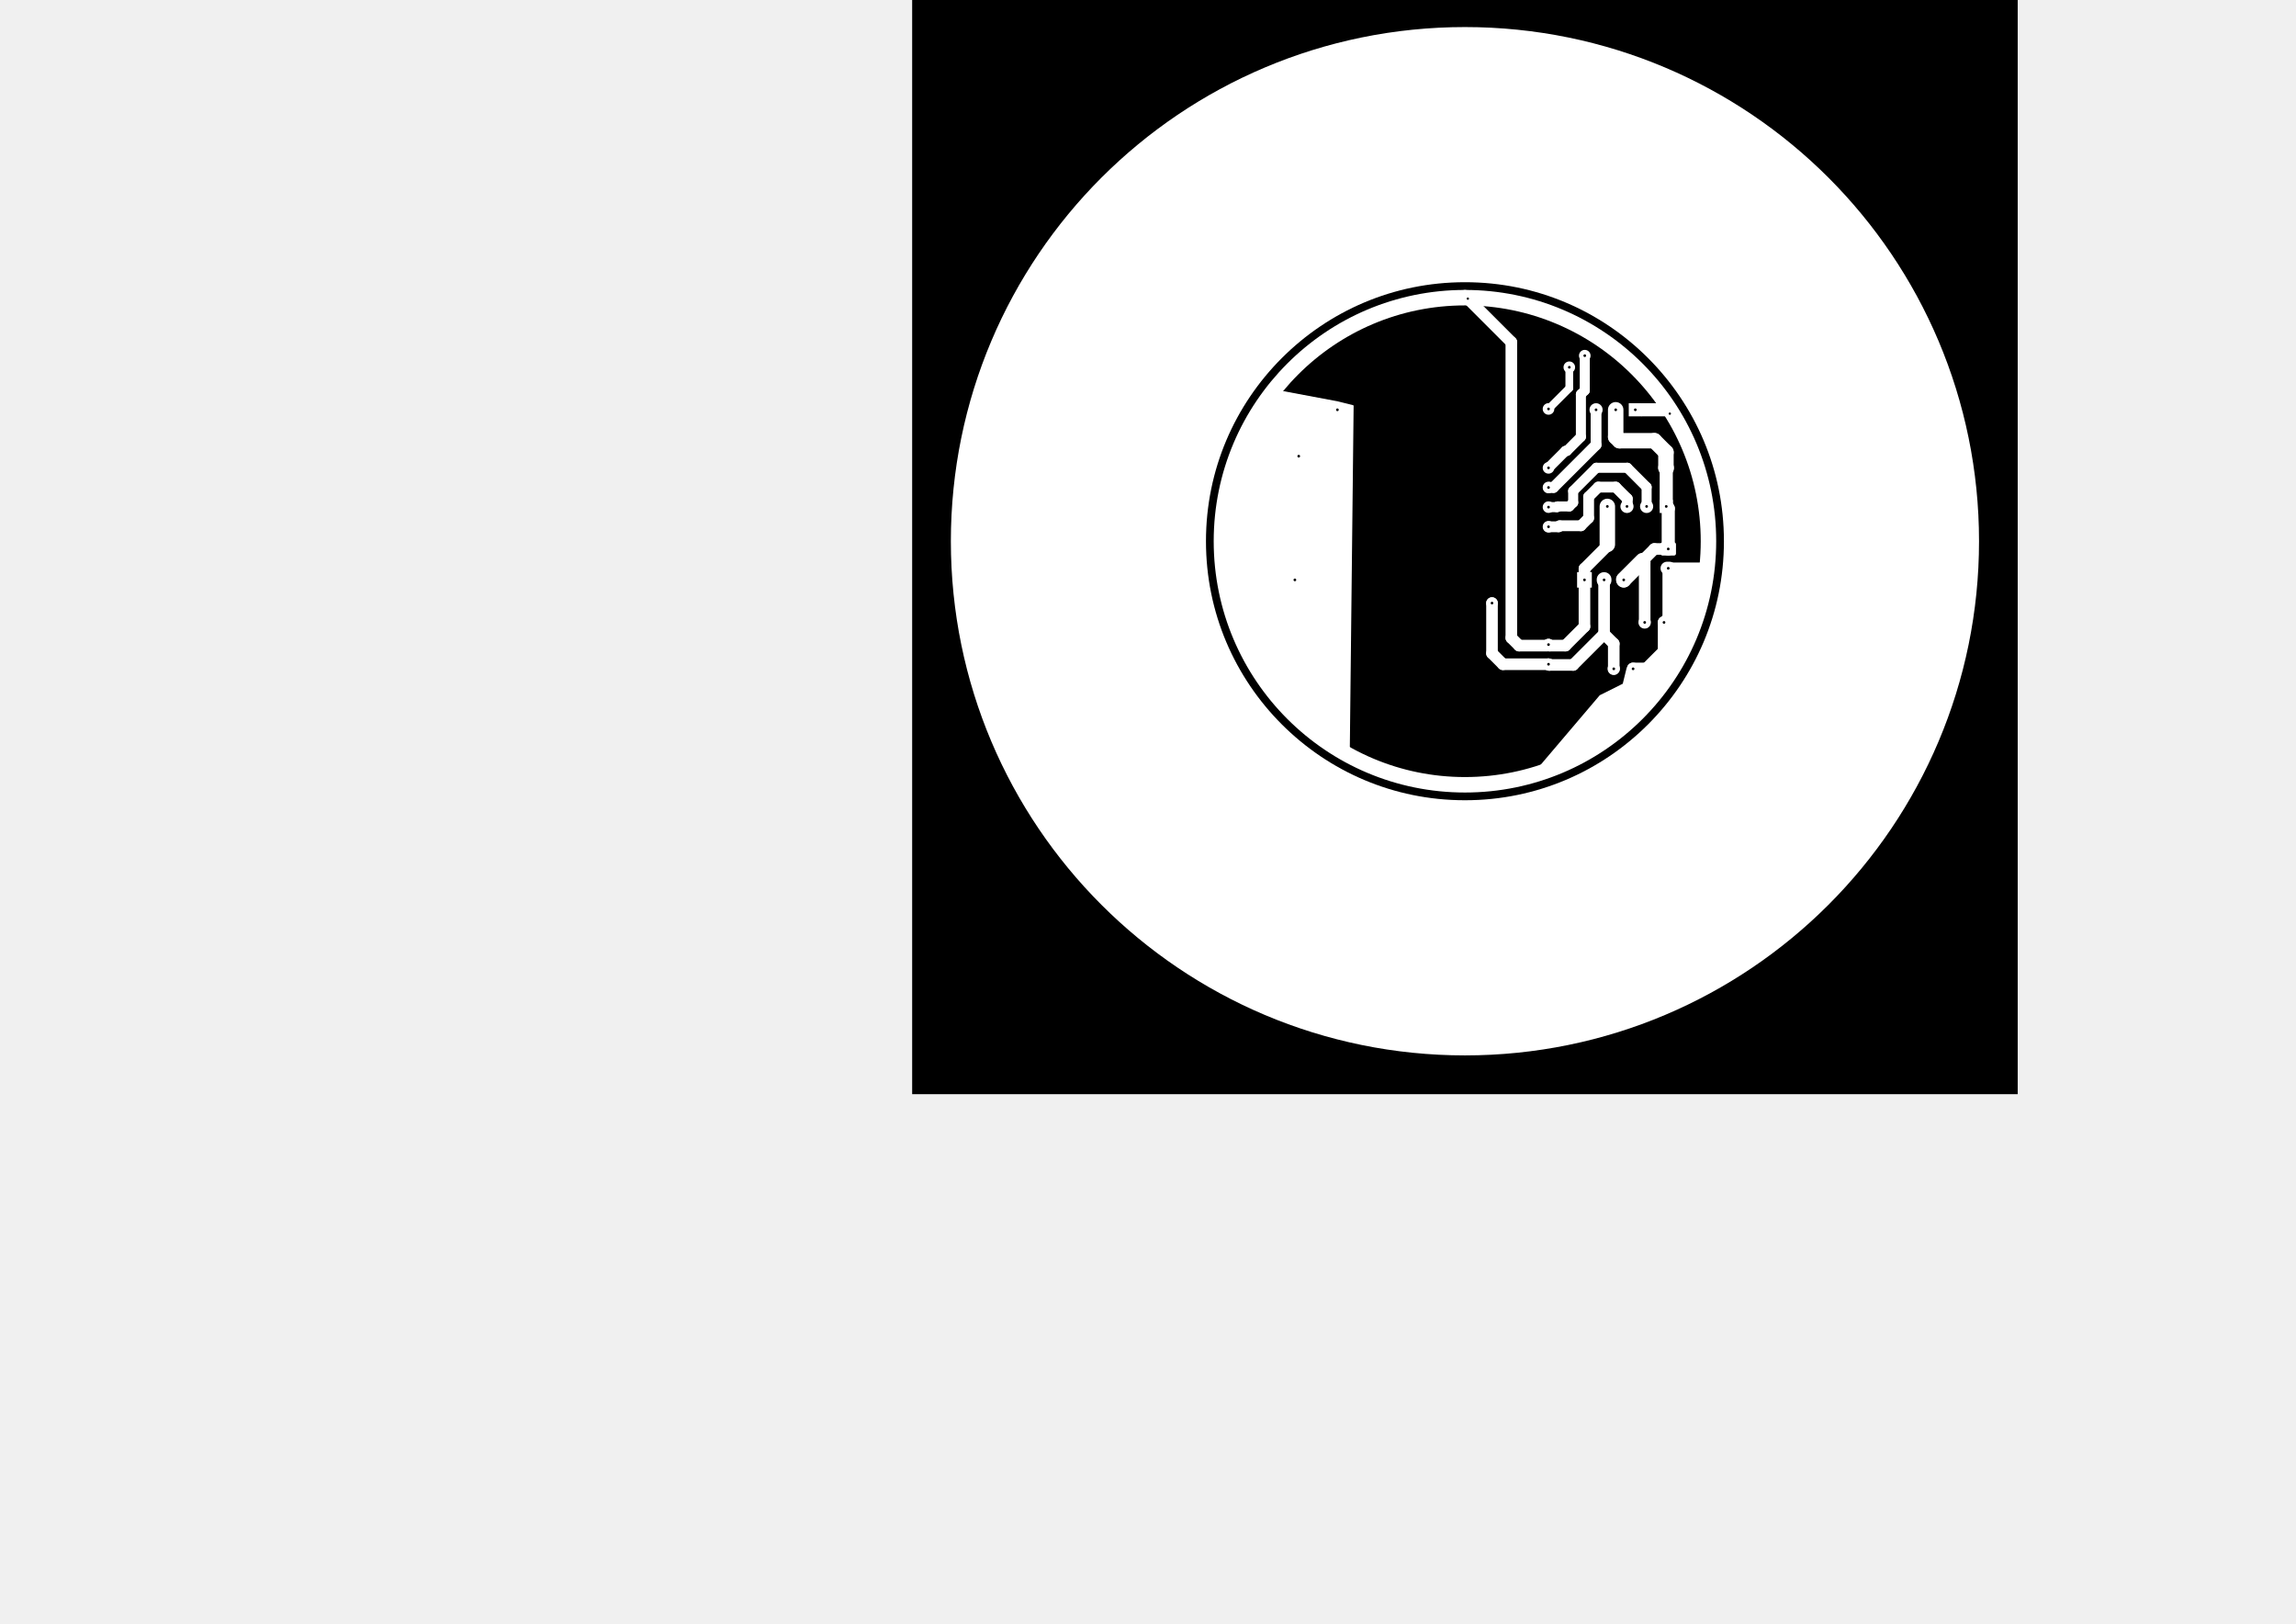
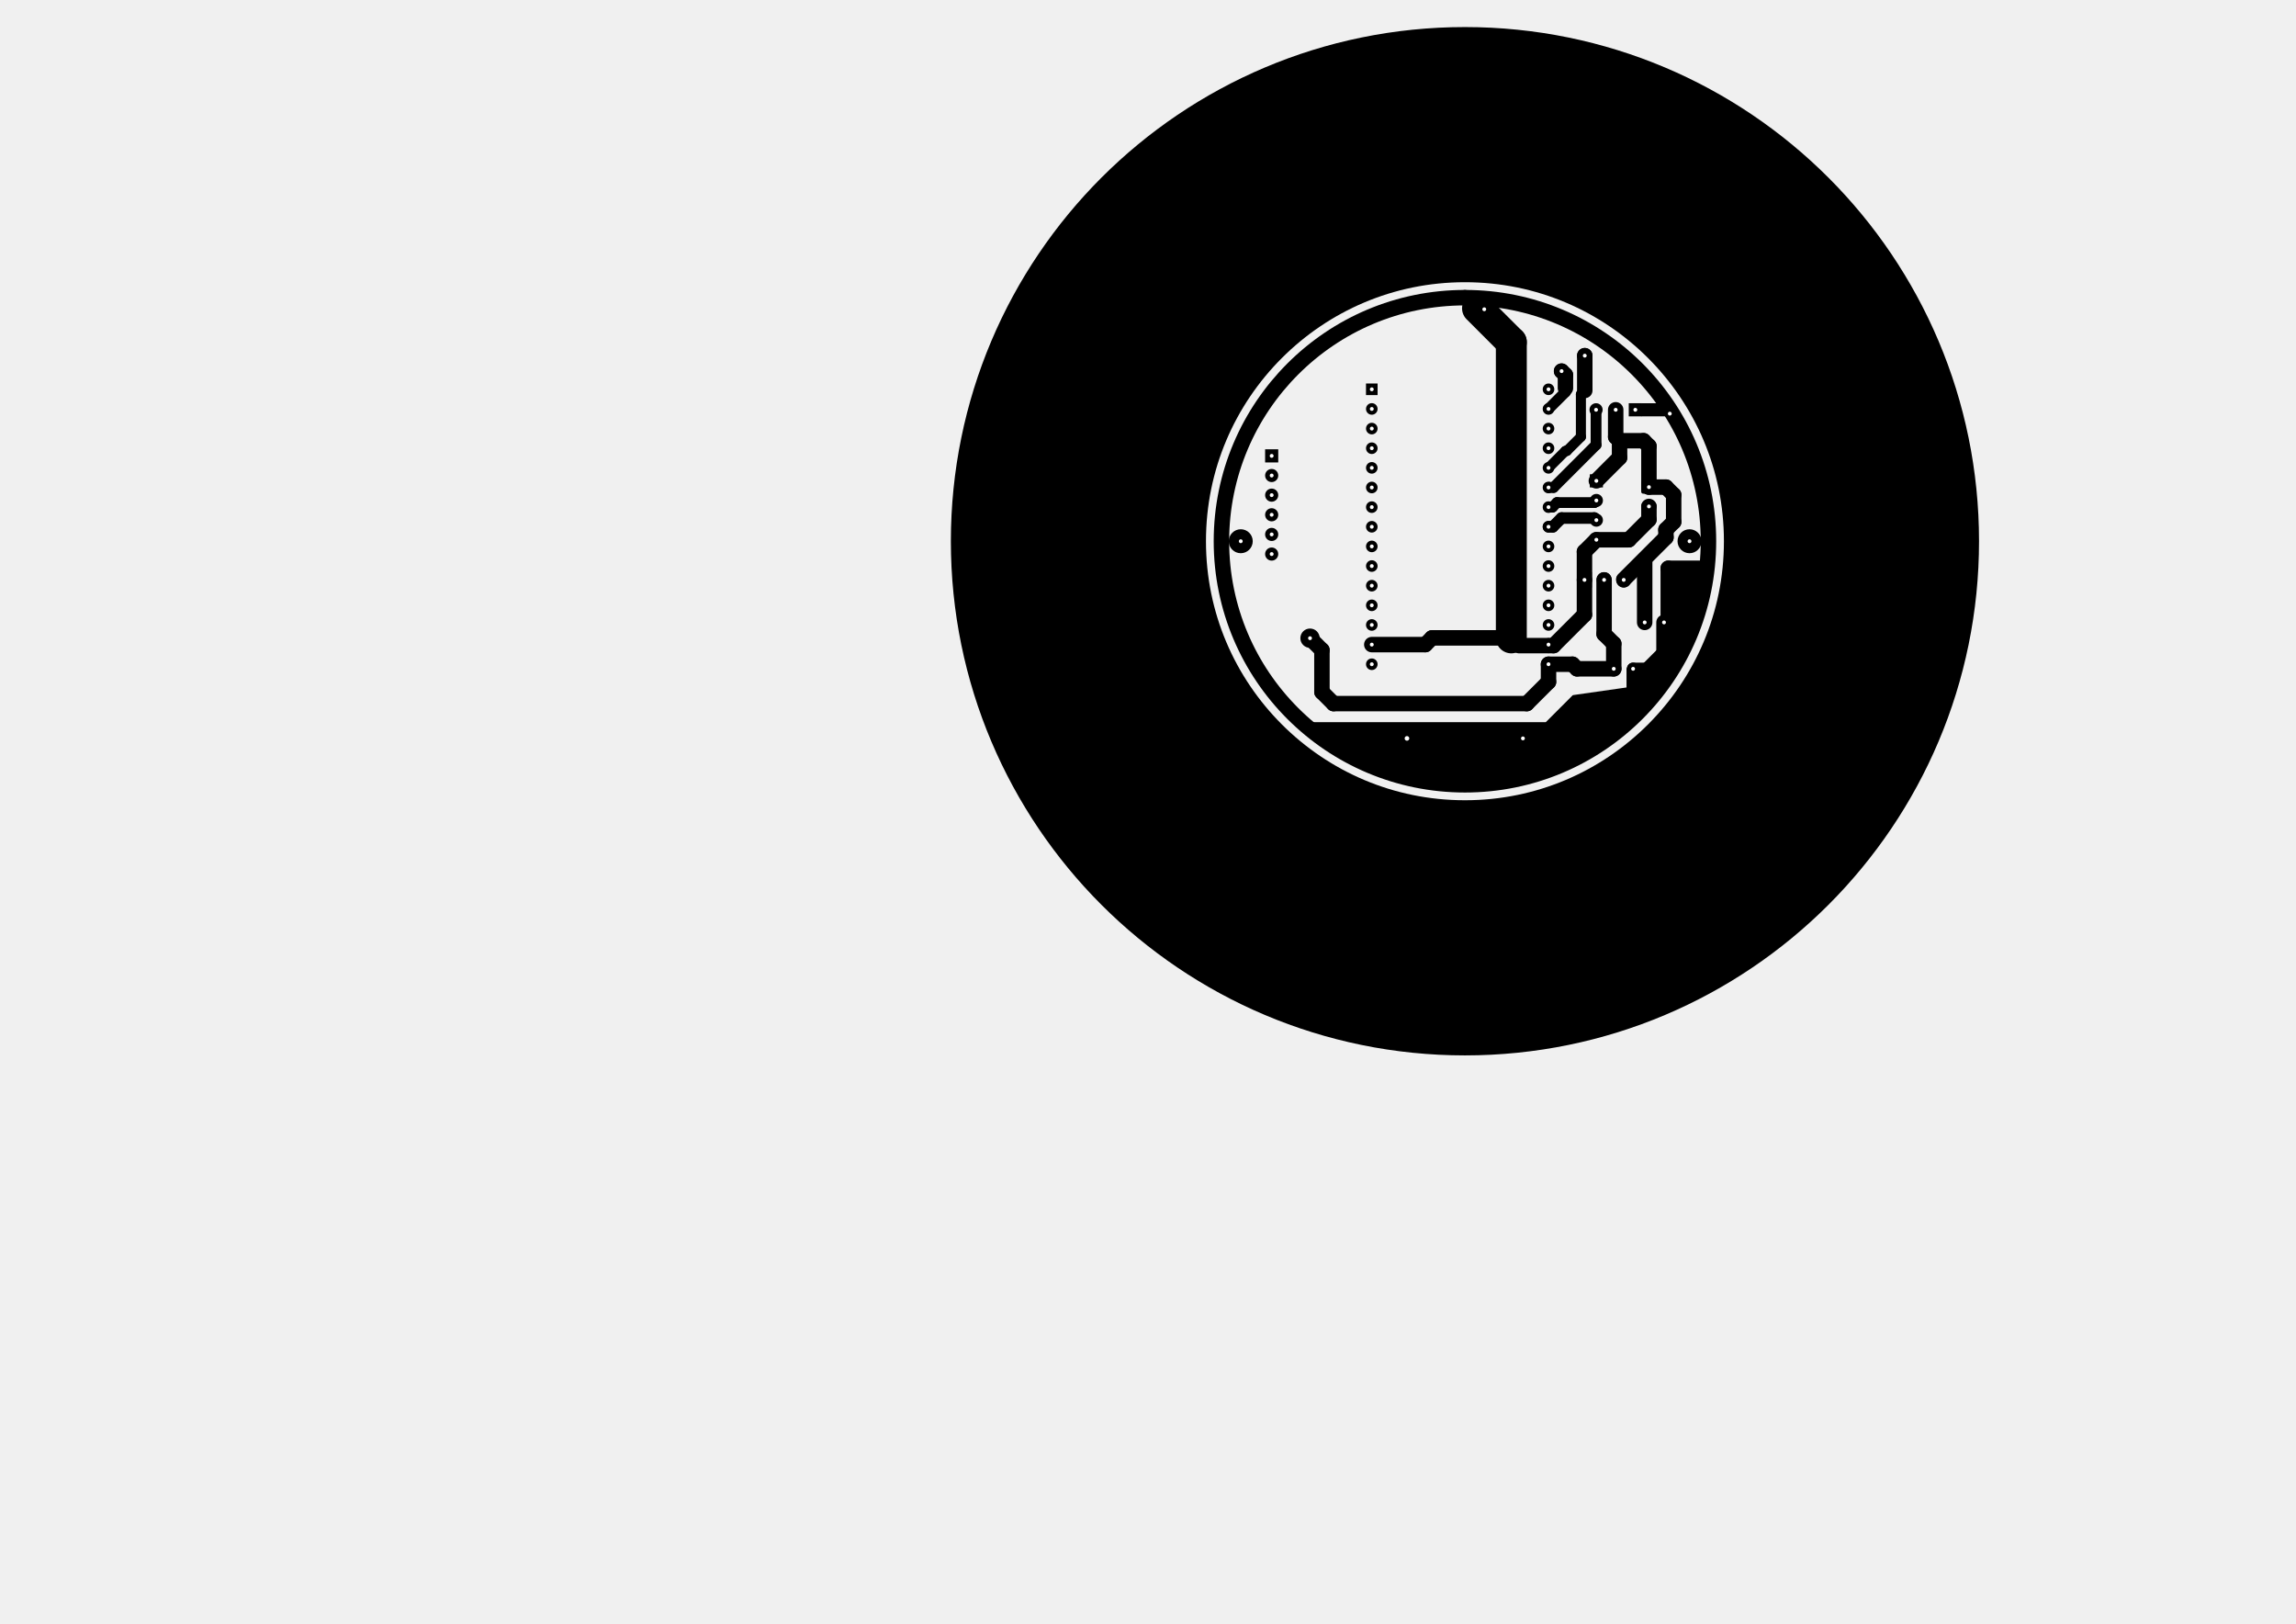
<svg xmlns="http://www.w3.org/2000/svg" version="1.1" width="297.002mm" height="210.007mm" viewBox="0 0 297.002 210.007">
  <g style="fill:#000000; fill-opacity:1;stroke:#000000; stroke-opacity:1; stroke-linecap:round; stroke-linejoin:round;" transform="translate(0 0) scale(1 1)">
</g>
-   <g style="fill:#000000; fill-opacity:1;  stroke:#000000; stroke-width:0.021; stroke-opacity:1;  stroke-linecap:round; stroke-linejoin:round;">
-     <rect x="118" y="-1.5" width="143" height="143" rx="0" />
-   </g>
-   <g style="fill:none;  stroke:#FFFFFF; stroke-width:2; stroke-opacity:1;  stroke-linecap:round; stroke-linejoin:round;">
+   <g style="fill:none;  stroke:#000000; stroke-width:2; stroke-opacity:1;  stroke-linecap:round; stroke-linejoin:round;">
    <circle cx="189.5" cy="70" r="31.5" />
-     <path style="fill:#FFFFFF; fill-opacity:1;  stroke:#FFFFFF; stroke-width:0.2; stroke-opacity:1;  stroke-linecap:round; stroke-linejoin:round;fill-rule:evenodd;" d="M 220.5,76 218,83.5 215.5,88 212.5,91.5 209,94.5 206,97 198.5,100 207,90 210,88.5 210.49,86.5 212.5,86 215,84.5 215,81 216,80 216,73.5 221,73.5 Z" />
-     <path style="fill:#FFFFFF; fill-opacity:1;  stroke:#FFFFFF; stroke-width:0.2; stroke-opacity:1;  stroke-linecap:round; stroke-linejoin:round;fill-rule:evenodd;" d="M 173,52 175,52.5 174.5,97.5 169.5,94.5 164,88 158,76.5 158.5,62 165,50.5 Z" />
-   </g>
-   <g style="fill:none;  stroke:#FFFFFF; stroke-width:33; stroke-opacity:1;  stroke-linecap:round; stroke-linejoin:round;">
+     <path style="fill:#000000; fill-opacity:1;  stroke:#000000; stroke-width:0.2; stroke-opacity:1;  stroke-linecap:round; stroke-linejoin:round;fill-rule:evenodd;" d="M 220.5,76 218,83.5 215.5,88 212.5,91.5 209,94.5 200.5,99.5 189.5,101.5 181.5,101 168.5,93.5 200,93.5 203.5,90 210.5,89 210.5,86.5 212.5,86 215,84.5 215,81 216,80 216,73.5 221,73.5 Z" />
+   </g>
+   <g style="fill:none;  stroke:#000000; stroke-width:33; stroke-opacity:1;  stroke-linecap:round; stroke-linejoin:round;">
    <circle cx="189.5" cy="70" r="50" />
-     <path style="fill:#FFFFFF; fill-opacity:1; stroke:none;fill-rule:evenodd;" d="M 204.007,76 204.007,74 205.912,74 205.912,76 Z" />
-   </g>
-   <g style="fill:none;  stroke:#FFFFFF; stroke-width:1.905; stroke-opacity:1;  stroke-linecap:round; stroke-linejoin:round;">
+     <path style="fill:#000000; fill-opacity:1; stroke:none;fill-rule:evenodd;" d="M 204.007,76 204.007,74 205.912,74 205.912,76 Z" />
+   </g>
+   <g style="fill:none;  stroke:#000000; stroke-width:1.905; stroke-opacity:1;  stroke-linecap:round; stroke-linejoin:round;">
    <path d="M207.5 74.953 L207.5 75.047 " />
    <path d="M210.04 74.953 L210.04 75.047 " />
  </g>
-   <g style="fill:#FFFFFF; fill-opacity:1; stroke:none;">
+   <g style="fill:#000000; fill-opacity:1; stroke:none;">
    <circle cx="215.25" cy="80.5" r="0.8" />
  </g>
-   <g style="fill:#FFFFFF; fill-opacity:1; stroke:none;">
+   <g style="fill:#000000; fill-opacity:1; stroke:none;">
    <circle cx="212.75" cy="80.5" r="0.8" />
-     <path style="fill:#FFFFFF; fill-opacity:1; stroke:none;fill-rule:evenodd;" d="M 210.69,52.15 212.39,52.15 212.39,53.85 210.69,53.85 Z" />
-   </g>
-   <g style="fill:#FFFFFF; fill-opacity:1; stroke:none;">
+     <path style="fill:#000000; fill-opacity:1; stroke:none;fill-rule:evenodd;" d="M 210.69,52.15 212.39,52.15 212.39,53.85 210.69,53.85 Z" />
+   </g>
+   <g style="fill:#000000; fill-opacity:1; stroke:none;">
    <circle cx="209" cy="53" r="0.85" />
  </g>
-   <g style="fill:#FFFFFF; fill-opacity:1; stroke:none;">
+   <g style="fill:#000000; fill-opacity:1; stroke:none;">
    <circle cx="206.46" cy="53" r="0.85" />
-     <path style="fill:#FFFFFF; fill-opacity:1; stroke:none;fill-rule:evenodd;" d="M 214.69,64.65 216.39,64.65 216.39,66.35 214.69,66.35 Z" />
-   </g>
-   <g style="fill:#FFFFFF; fill-opacity:1; stroke:none;">
-     <circle cx="213" cy="65.5" r="0.85" />
-   </g>
-   <g style="fill:#FFFFFF; fill-opacity:1; stroke:none;">
-     <circle cx="210.46" cy="65.5" r="0.85" />
-   </g>
-   <g style="fill:#FFFFFF; fill-opacity:1; stroke:none;">
-     <circle cx="207.92" cy="65.5" r="0.85" />
-   </g>
-   <g style="fill:#FFFFFF; fill-opacity:1; stroke:none;">
+     <path style="fill:#000000; fill-opacity:1; stroke:none;fill-rule:evenodd;" d="M 205.65,63.04 205.65,61.34 207.35,61.34 207.35,63.04 Z" />
+   </g>
+   <g style="fill:#000000; fill-opacity:1; stroke:none;">
+     <circle cx="206.5" cy="64.73" r="0.85" />
+   </g>
+   <g style="fill:#000000; fill-opacity:1; stroke:none;">
+     <circle cx="206.5" cy="67.27" r="0.85" />
+   </g>
+   <g style="fill:#000000; fill-opacity:1; stroke:none;">
+     <circle cx="206.5" cy="69.81" r="0.85" />
+   </g>
+   <g style="fill:#000000; fill-opacity:1; stroke:none;">
    <circle cx="211.25" cy="86.5" r="0.8" />
  </g>
-   <g style="fill:#FFFFFF; fill-opacity:1; stroke:none;">
+   <g style="fill:#000000; fill-opacity:1; stroke:none;">
    <circle cx="208.75" cy="86.5" r="0.8" />
-     <path style="fill:#FFFFFF; fill-opacity:1; stroke:none;fill-rule:evenodd;" d="M 216.55,70.15 216.646,70.169 216.727,70.223 216.781,70.304 216.8,70.4 216.8,71.6 216.781,71.696 216.727,71.777 216.646,71.831 216.55,71.85 215.05,71.85 214.954,71.831 214.873,71.777 214.819,71.696 214.8,71.6 214.8,70.4 214.819,70.304 214.873,70.223 214.954,70.169 215.05,70.15 Z" />
-   </g>
-   <g style="fill:none;  stroke:#FFFFFF; stroke-width:1.7; stroke-opacity:1;  stroke-linecap:round; stroke-linejoin:round;">
-     <path d="M215.95 73.5 L215.65 73.5 " />
-   </g>
-   <g style="fill:#FFFFFF; fill-opacity:1; stroke:none;">
+     <path style="fill:#000000; fill-opacity:1; stroke:none;fill-rule:evenodd;" d="M 214.05,62.15 214.146,62.169 214.227,62.223 214.281,62.304 214.3,62.4 214.3,63.6 214.281,63.696 214.227,63.777 214.146,63.831 214.05,63.85 212.55,63.85 212.454,63.831 212.373,63.777 212.319,63.696 212.3,63.6 212.3,62.4 212.319,62.304 212.373,62.223 212.454,62.169 212.55,62.15 Z" />
+   </g>
+   <g style="fill:none;  stroke:#000000; stroke-width:1.7; stroke-opacity:1;  stroke-linecap:round; stroke-linejoin:round;">
+     <path d="M213.45 65.5 L213.15 65.5 " />
+   </g>
+   <g style="fill:#000000; fill-opacity:1; stroke:none;">
+     <circle cx="177.45" cy="65.59" r="0.75" />
+   </g>
+   <g style="fill:#000000; fill-opacity:1; stroke:none;">
+     <circle cx="177.45" cy="83.37" r="0.75" />
+   </g>
+   <g style="fill:#000000; fill-opacity:1; stroke:none;">
    <circle cx="200.31" cy="83.37" r="0.75" />
  </g>
-   <g style="fill:#FFFFFF; fill-opacity:1; stroke:none;">
+   <g style="fill:#000000; fill-opacity:1; stroke:none;">
    <circle cx="200.31" cy="85.91" r="0.75" />
-   </g>
-   <g style="fill:#FFFFFF; fill-opacity:1; stroke:none;">
+     <path style="fill:#000000; fill-opacity:1; stroke:none;fill-rule:evenodd;" d="M 176.7,51.1 176.7,49.6 178.2,49.6 178.2,51.1 Z" />
+   </g>
+   <g style="fill:#000000; fill-opacity:1; stroke:none;">
+     <circle cx="177.45" cy="57.97" r="0.75" />
+   </g>
+   <g style="fill:#000000; fill-opacity:1; stroke:none;">
+     <circle cx="177.45" cy="60.51" r="0.75" />
+   </g>
+   <g style="fill:#000000; fill-opacity:1; stroke:none;">
+     <circle cx="177.45" cy="63.05" r="0.75" />
+   </g>
+   <g style="fill:#000000; fill-opacity:1; stroke:none;">
+     <circle cx="177.45" cy="68.13" r="0.75" />
+   </g>
+   <g style="fill:#000000; fill-opacity:1; stroke:none;">
+     <circle cx="177.45" cy="70.67" r="0.75" />
+   </g>
+   <g style="fill:#000000; fill-opacity:1; stroke:none;">
+     <circle cx="177.45" cy="73.21" r="0.75" />
+   </g>
+   <g style="fill:#000000; fill-opacity:1; stroke:none;">
+     <circle cx="177.45" cy="75.75" r="0.75" />
+   </g>
+   <g style="fill:#000000; fill-opacity:1; stroke:none;">
+     <circle cx="177.45" cy="78.29" r="0.75" />
+   </g>
+   <g style="fill:#000000; fill-opacity:1; stroke:none;">
+     <circle cx="177.45" cy="80.83" r="0.75" />
+   </g>
+   <g style="fill:#000000; fill-opacity:1; stroke:none;">
+     <circle cx="200.31" cy="80.83" r="0.75" />
+   </g>
+   <g style="fill:#000000; fill-opacity:1; stroke:none;">
+     <circle cx="200.31" cy="78.29" r="0.75" />
+   </g>
+   <g style="fill:#000000; fill-opacity:1; stroke:none;">
+     <circle cx="200.31" cy="75.75" r="0.75" />
+   </g>
+   <g style="fill:#000000; fill-opacity:1; stroke:none;">
+     <circle cx="200.31" cy="73.21" r="0.75" />
+   </g>
+   <g style="fill:#000000; fill-opacity:1; stroke:none;">
+     <circle cx="200.31" cy="70.67" r="0.75" />
+   </g>
+   <g style="fill:#000000; fill-opacity:1; stroke:none;">
    <circle cx="200.31" cy="68.13" r="0.75" />
  </g>
-   <g style="fill:#FFFFFF; fill-opacity:1; stroke:none;">
+   <g style="fill:#000000; fill-opacity:1; stroke:none;">
    <circle cx="200.31" cy="65.59" r="0.75" />
  </g>
-   <g style="fill:#FFFFFF; fill-opacity:1; stroke:none;">
+   <g style="fill:#000000; fill-opacity:1; stroke:none;">
    <circle cx="200.31" cy="63.05" r="0.75" />
  </g>
-   <g style="fill:#FFFFFF; fill-opacity:1; stroke:none;">
+   <g style="fill:#000000; fill-opacity:1; stroke:none;">
    <circle cx="200.31" cy="60.51" r="0.75" />
  </g>
-   <g style="fill:#FFFFFF; fill-opacity:1; stroke:none;">
+   <g style="fill:#000000; fill-opacity:1; stroke:none;">
+     <circle cx="200.31" cy="57.97" r="0.75" />
+   </g>
+   <g style="fill:#000000; fill-opacity:1; stroke:none;">
+     <circle cx="200.31" cy="55.43" r="0.75" />
+   </g>
+   <g style="fill:#000000; fill-opacity:1; stroke:none;">
    <circle cx="200.31" cy="52.89" r="0.75" />
  </g>
-   <g style="fill:#FFFFFF; fill-opacity:1; stroke:none;">
+   <g style="fill:#000000; fill-opacity:1; stroke:none;">
+     <circle cx="200.31" cy="50.35" r="0.75" />
+   </g>
+   <g style="fill:#000000; fill-opacity:1; stroke:none;">
+     <circle cx="177.45" cy="85.91" r="0.75" />
+   </g>
+   <g style="fill:#000000; fill-opacity:1; stroke:none;">
+     <circle cx="177.45" cy="55.43" r="0.75" />
+   </g>
+   <g style="fill:#000000; fill-opacity:1; stroke:none;">
+     <circle cx="177.45" cy="52.89" r="0.75" />
+     <path style="fill:#000000; fill-opacity:1; stroke:none;fill-rule:evenodd;" d="M 165.35,58.11 165.35,59.81 163.65,59.81 163.65,58.11 Z" />
+   </g>
+   <g style="fill:#000000; fill-opacity:1; stroke:none;">
+     <circle cx="164.5" cy="61.5" r="0.85" />
+   </g>
+   <g style="fill:#000000; fill-opacity:1; stroke:none;">
+     <circle cx="164.5" cy="64.04" r="0.85" />
+   </g>
+   <g style="fill:#000000; fill-opacity:1; stroke:none;">
+     <circle cx="164.5" cy="66.58" r="0.85" />
+   </g>
+   <g style="fill:#000000; fill-opacity:1; stroke:none;">
+     <circle cx="164.5" cy="69.12" r="0.85" />
+   </g>
+   <g style="fill:#000000; fill-opacity:1; stroke:none;">
+     <circle cx="164.5" cy="71.66" r="0.85" />
+   </g>
+   <g style="fill:#000000; fill-opacity:1; stroke:none;">
    <circle cx="216" cy="53.5" r="0.3" />
  </g>
-   <g style="fill:#FFFFFF; fill-opacity:1; stroke:none;">
-     <circle cx="168" cy="59" r="0.75" />
-   </g>
-   <g style="fill:#FFFFFF; fill-opacity:1; stroke:none;">
-     <circle cx="167.5" cy="75" r="0.75" />
-   </g>
-   <g style="fill:#FFFFFF; fill-opacity:1; stroke:none;">
-     <circle cx="189.875" cy="38.625" r="0.3" />
-   </g>
-   <g style="fill:#FFFFFF; fill-opacity:1; stroke:none;">
-     <circle cx="193" cy="78" r="0.75" />
-   </g>
-   <g style="fill:#FFFFFF; fill-opacity:1; stroke:none;">
-     <circle cx="203" cy="47.5" r="0.75" />
-   </g>
-   <g style="fill:#FFFFFF; fill-opacity:1; stroke:none;">
-     <circle cx="205" cy="46" r="0.75" />
-   </g>
-   <g style="fill:none;  stroke:#FFFFFF; stroke-width:1.5; stroke-opacity:1;  stroke-linecap:round; stroke-linejoin:round;">
+   <g style="fill:#000000; fill-opacity:1; stroke:none;">
+     <circle cx="182" cy="95.5" r="1" />
+   </g>
+   <g style="fill:#000000; fill-opacity:1; stroke:none;">
+     <circle cx="197" cy="95.5" r="1" />
+   </g>
+   <g style="fill:#000000; fill-opacity:1; stroke:none;">
+     <circle cx="218.55" cy="70" r="1.55" />
+   </g>
+   <g style="fill:#000000; fill-opacity:1; stroke:none;">
+     <circle cx="160.5" cy="70" r="1.55" />
+   </g>
+   <g style="fill:#000000; fill-opacity:1; stroke:none;">
+     <circle cx="192" cy="40" r="0.3" />
+   </g>
+   <g style="fill:#000000; fill-opacity:1; stroke:none;">
+     <circle cx="169.46" cy="82.54" r="1.25" />
+   </g>
+   <g style="fill:#000000; fill-opacity:1; stroke:none;">
+     <circle cx="202" cy="48" r="1" />
+   </g>
+   <g style="fill:#000000; fill-opacity:1; stroke:none;">
+     <circle cx="205" cy="46" r="1" />
+   </g>
+   <g style="fill:none;  stroke:#000000; stroke-width:2; stroke-opacity:1;  stroke-linecap:round; stroke-linejoin:round;">
    <path d="M215.8 73.5 L215.8 79.95 " />
-   </g>
-   <g style="fill:none;  stroke:#FFFFFF; stroke-width:1; stroke-opacity:1;  stroke-linecap:round; stroke-linejoin:round;">
+     <path d="M204.96 71.35 L204.96 75 " />
+     <path d="M213.3 65.5 L213.3 67.2 " />
+   </g>
+   <g style="fill:none;  stroke:#000000; stroke-width:1; stroke-opacity:1;  stroke-linecap:round; stroke-linejoin:round;">
    <path d="M200.31 83.37 L200.18 83.5 " />
  </g>
-   <g style="fill:none;  stroke:#FFFFFF; stroke-width:1.5; stroke-opacity:1;  stroke-linecap:round; stroke-linejoin:round;">
+   <g style="fill:none;  stroke:#000000; stroke-width:2; stroke-opacity:1;  stroke-linecap:round; stroke-linejoin:round;">
+     <path d="M210.69 69.81 L206.5 69.81 " />
+   </g>
+   <g style="fill:none;  stroke:#000000; stroke-width:4; stroke-opacity:1;  stroke-linecap:round; stroke-linejoin:round;">
    <path d="M195.5 82.5 L195.5 44.25 " />
  </g>
-   <g style="fill:none;  stroke:#FFFFFF; stroke-width:1; stroke-opacity:1;  stroke-linecap:round; stroke-linejoin:round;">
+   <g style="fill:none;  stroke:#000000; stroke-width:2; stroke-opacity:1;  stroke-linecap:round; stroke-linejoin:round;">
+     <path d="M195.5 82.5 L185.24 82.5 " />
+   </g>
+   <g style="fill:none;  stroke:#000000; stroke-width:1; stroke-opacity:1;  stroke-linecap:round; stroke-linejoin:round;">
    <path d="M215.5 53 L216 53.5 " />
  </g>
-   <g style="fill:none;  stroke:#FFFFFF; stroke-width:1.5; stroke-opacity:1;  stroke-linecap:round; stroke-linejoin:round;">
-     <path d="M195.5 44.25 L189.875 38.625 " />
-   </g>
-   <g style="fill:none;  stroke:#FFFFFF; stroke-width:1; stroke-opacity:1;  stroke-linecap:round; stroke-linejoin:round;">
-     <path d="M207.92 70.42 L208 70.5 " />
-   </g>
-   <g style="fill:none;  stroke:#FFFFFF; stroke-width:1.5; stroke-opacity:1;  stroke-linecap:round; stroke-linejoin:round;">
+   <g style="fill:none;  stroke:#000000; stroke-width:2; stroke-opacity:1;  stroke-linecap:round; stroke-linejoin:round;">
+     <path d="M191.125 39.875 L189.875 38.625 " />
+     <path d="M204.96 79.5 L204.96 75 " />
+   </g>
+   <g style="fill:none;  stroke:#000000; stroke-width:1.5; stroke-opacity:1;  stroke-linecap:round; stroke-linejoin:round;">
    <path d="M215.8 79.95 L215.25 80.5 " />
+   </g>
+   <g style="fill:none;  stroke:#000000; stroke-width:2; stroke-opacity:1;  stroke-linecap:round; stroke-linejoin:round;">
+     <path d="M185.24 82.5 L184.37 83.37 " />
+   </g>
+   <g style="fill:none;  stroke:#000000; stroke-width:1.5; stroke-opacity:1;  stroke-linecap:round; stroke-linejoin:round;">
    <path d="M196.5 83.5 L195.5 82.5 " />
-     <path d="M208 70.5 L204.96 73.54 " />
-   </g>
-   <g style="fill:none;  stroke:#FFFFFF; stroke-width:2; stroke-opacity:1;  stroke-linecap:round; stroke-linejoin:round;">
-     <path d="M207.92 65.5 L207.92 70.42 " />
-   </g>
-   <g style="fill:none;  stroke:#FFFFFF; stroke-width:1.6; stroke-opacity:1;  stroke-linecap:round; stroke-linejoin:round;">
+   </g>
+   <g style="fill:none;  stroke:#000000; stroke-width:1.6; stroke-opacity:1;  stroke-linecap:round; stroke-linejoin:round;">
    <path d="M215.25 84.25 L216.75 85.75 " />
+   </g>
+   <g style="fill:none;  stroke:#000000; stroke-width:4; stroke-opacity:1;  stroke-linecap:round; stroke-linejoin:round;">
+     <path d="M195.5 44.25 L191.125 39.875 " />
+   </g>
+   <g style="fill:none;  stroke:#000000; stroke-width:1.6; stroke-opacity:1;  stroke-linecap:round; stroke-linejoin:round;">
    <path d="M213 86.5 L215.25 84.25 " />
  </g>
-   <g style="fill:none;  stroke:#FFFFFF; stroke-width:1.7; stroke-opacity:1;  stroke-linecap:round; stroke-linejoin:round;">
+   <g style="fill:none;  stroke:#000000; stroke-width:1.7; stroke-opacity:1;  stroke-linecap:round; stroke-linejoin:round;">
    <path d="M212.5 53 L215.5 53 " />
  </g>
-   <g style="fill:none;  stroke:#FFFFFF; stroke-width:1.5; stroke-opacity:1;  stroke-linecap:round; stroke-linejoin:round;">
-     <path d="M202.5 83.5 L200.44 83.5 " />
-   </g>
-   <g style="fill:none;  stroke:#FFFFFF; stroke-width:1.6; stroke-opacity:1;  stroke-linecap:round; stroke-linejoin:round;">
+   <g style="fill:none;  stroke:#000000; stroke-width:1.6; stroke-opacity:1;  stroke-linecap:round; stroke-linejoin:round;">
    <path d="M211.25 86.5 L213 86.5 " />
  </g>
-   <g style="fill:none;  stroke:#FFFFFF; stroke-width:1.5; stroke-opacity:1;  stroke-linecap:round; stroke-linejoin:round;">
-     <path d="M204.96 73.54 L204.96 81.04 " />
-     <path d="M204.96 81.04 L202.5 83.5 " />
+   <g style="fill:none;  stroke:#000000; stroke-width:2; stroke-opacity:1;  stroke-linecap:round; stroke-linejoin:round;">
+     <path d="M184.37 83.37 L177.45 83.37 " />
+     <path d="M213.3 67.2 L210.69 69.81 " />
+   </g>
+   <g style="fill:none;  stroke:#000000; stroke-width:1.5; stroke-opacity:1;  stroke-linecap:round; stroke-linejoin:round;">
    <path d="M189.875 38.625 L189.5 38.25 " />
-     <path d="M207.92 65.58 L208 65.66 " />
+   </g>
+   <g style="fill:none;  stroke:#000000; stroke-width:2; stroke-opacity:1;  stroke-linecap:round; stroke-linejoin:round;">
+     <path d="M204.96 79.5 L200.96 83.5 " />
+     <path d="M206.5 69.81 L204.96 71.35 " />
    <path d="M200.18 83.5 L196.5 83.5 " />
-     <path d="M200.44 83.5 L200.31 83.37 " />
-   </g>
-   <g style="fill:none;  stroke:#FFFFFF; stroke-width:1.6; stroke-opacity:1;  stroke-linecap:round; stroke-linejoin:round;">
    <path d="M215.25 84.25 L215.25 80.5 " />
-   </g>
-   <g style="fill:none;  stroke:#FFFFFF; stroke-width:1.5; stroke-opacity:1;  stroke-linecap:round; stroke-linejoin:round;">
+     <path d="M200.96 83.5 L200.44 83.5 " />
    <path d="M215.8 73.5 L220.5 73.5 " />
-     <path d="M207.5 82 L203.5 86 " />
+     <path d="M204 86.5 L203.41 85.91 " />
+     <path d="M204 86.5 L208.75 86.5 " />
+     <path d="M169.46 82.54 L171 84.08 " />
    <path d="M208.75 83.25 L208.75 86.5 " />
-     <path d="M194.41 85.91 L200.31 85.91 " />
-     <path d="M203.5 86 L200.4 86 " />
-     <path d="M193 84.5 L194.41 85.91 " />
+     <path d="M172.5 91 L197.5 91 " />
+     <path d="M203.41 85.91 L200.31 85.91 " />
+     <path d="M171 84.08 L171 89.5 " />
    <path d="M207.5 82 L208.75 83.25 " />
+   </g>
+   <g style="fill:none;  stroke:#000000; stroke-width:1.5; stroke-opacity:1;  stroke-linecap:round; stroke-linejoin:round;">
    <path d="M200.4 86 L200.31 85.91 " />
+   </g>
+   <g style="fill:none;  stroke:#000000; stroke-width:2; stroke-opacity:1;  stroke-linecap:round; stroke-linejoin:round;">
    <path d="M207.5 75 L207.5 82 " />
-     <path d="M193 78 L193 84.5 " />
-   </g>
-   <g style="fill:none;  stroke:#FFFFFF; stroke-width:1; stroke-opacity:1;  stroke-linecap:round; stroke-linejoin:round;">
-     <path d="M203 50.2 L200.31 52.89 " />
-     <path d="M203 47.5 L203 50.2 " />
-   </g>
-   <g style="fill:none;  stroke:#FFFFFF; stroke-width:1.4; stroke-opacity:1;  stroke-linecap:round; stroke-linejoin:round;">
+     <path d="M200.31 88.19 L200.31 85.91 " />
+     <path d="M171 89.5 L172.5 91 " />
+     <path d="M197.5 91 L200.31 88.19 " />
+     <path d="M202.5 48.5 L202.5 50.2 " />
+     <path d="M202 48 L202.5 48.5 " />
+   </g>
+   <g style="fill:none;  stroke:#000000; stroke-width:1.4; stroke-opacity:1;  stroke-linecap:round; stroke-linejoin:round;">
+     <path d="M202.5 50.2 L202.5 50.7 " />
+     <path d="M202.5 50.7 L200.31 52.89 " />
    <path d="M200.95 63.05 L200.31 63.05 " />
    <path d="M206.46 57.54 L200.95 63.05 " />
+   </g>
+   <g style="fill:none;  stroke:#000000; stroke-width:1.5; stroke-opacity:1;  stroke-linecap:round; stroke-linejoin:round;">
+     <path d="M206.23 67 L206.5 67.27 " />
+     <path d="M202 67 L206.23 67 " />
+     <path d="M200.87 68.13 L202 67 " />
+     <path d="M200.31 68.13 L200.87 68.13 " />
+   </g>
+   <g style="fill:none;  stroke:#000000; stroke-width:1.4; stroke-opacity:1;  stroke-linecap:round; stroke-linejoin:round;">
    <path d="M206.46 53 L206.46 57.54 " />
  </g>
-   <g style="fill:none;  stroke:#FFFFFF; stroke-width:1.3; stroke-opacity:1;  stroke-linecap:round; stroke-linejoin:round;">
-     <path d="M202.5 58.32 L200.31 60.51 " />
+   <g style="fill:none;  stroke:#000000; stroke-width:1.3; stroke-opacity:1;  stroke-linecap:round; stroke-linejoin:round;">
+     <path d="M205 50.5 L204.5 51 " />
    <path d="M204.5 51 L204.5 56.5 " />
-     <path d="M205 46 L205 50.5 " />
    <path d="M204.5 56.5 L202.68 58.32 " />
    <path d="M202.68 58.32 L202.5 58.32 " />
  </g>
-   <g style="fill:none;  stroke:#FFFFFF; stroke-width:0.2; stroke-opacity:1;  stroke-linecap:round; stroke-linejoin:round;">
+   <g style="fill:none;  stroke:#000000; stroke-width:2; stroke-opacity:1;  stroke-linecap:round; stroke-linejoin:round;">
+     <path d="M205 46 L205 50.5 " />
+   </g>
+   <g style="fill:none;  stroke:#000000; stroke-width:1.3; stroke-opacity:1;  stroke-linecap:round; stroke-linejoin:round;">
+     <path d="M202.5 58.32 L200.31 60.51 " />
+   </g>
+   <g style="fill:none;  stroke:#000000; stroke-width:0.2; stroke-opacity:1;  stroke-linecap:round; stroke-linejoin:round;">
    <path d="M200.31 60.44 L200.31 60.51 " />
  </g>
-   <g style="fill:none;  stroke:#FFFFFF; stroke-width:1.3; stroke-opacity:1;  stroke-linecap:round; stroke-linejoin:round;">
-     <path d="M205 50.5 L204.5 51 " />
-   </g>
-   <g style="fill:none;  stroke:#FFFFFF; stroke-width:1.7; stroke-opacity:1;  stroke-linecap:round; stroke-linejoin:round;">
-     <path d="M215.54 65.5 L215.54 60.54 " />
-   </g>
-   <g style="fill:none;  stroke:#FFFFFF; stroke-width:1.5; stroke-opacity:1;  stroke-linecap:round; stroke-linejoin:round;">
-     <path d="M212.5 72.5 L214 71 " />
-   </g>
-   <g style="fill:none;  stroke:#FFFFFF; stroke-width:1.7; stroke-opacity:1;  stroke-linecap:round; stroke-linejoin:round;">
-     <path d="M215.8 71 L215.8 65.76 " />
-   </g>
-   <g style="fill:none;  stroke:#FFFFFF; stroke-width:1.5; stroke-opacity:1;  stroke-linecap:round; stroke-linejoin:round;">
+   <g style="fill:none;  stroke:#000000; stroke-width:2; stroke-opacity:1;  stroke-linecap:round; stroke-linejoin:round;">
+     <path d="M209.5 57 L212.6 57 " />
+     <path d="M215.5 63 L213.3 63 " />
+     <path d="M213.3 57.7 L213.3 63 " />
+     <path d="M216.5 67.5 L216.5 64 " />
    <path d="M212.75 72.75 L212.75 80.5 " />
-   </g>
-   <g style="fill:none;  stroke:#FFFFFF; stroke-width:2; stroke-opacity:1;  stroke-linecap:round; stroke-linejoin:round;">
+     <path d="M215.5 68.5 L216.5 67.5 " />
    <path d="M209 53 L209 56.5 " />
-     <path d="M215.5 60.5 L215.54 60.54 " />
-   </g>
-   <g style="fill:none;  stroke:#FFFFFF; stroke-width:1.7; stroke-opacity:1;  stroke-linecap:round; stroke-linejoin:round;">
-     <path d="M215.8 65.76 L215.54 65.5 " />
-   </g>
-   <g style="fill:none;  stroke:#FFFFFF; stroke-width:2; stroke-opacity:1;  stroke-linecap:round; stroke-linejoin:round;">
-     <path d="M209.5 57 L214 57 " />
-     <path d="M210.04 74.96 L212.5 72.5 " />
-     <path d="M215.5 58.5 L215.5 60.5 " />
-   </g>
-   <g style="fill:none;  stroke:#FFFFFF; stroke-width:1.5; stroke-opacity:1;  stroke-linecap:round; stroke-linejoin:round;">
-     <path d="M214 71 L215.8 71 " />
-   </g>
-   <g style="fill:none;  stroke:#FFFFFF; stroke-width:1; stroke-opacity:1;  stroke-linecap:round; stroke-linejoin:round;">
+     <path d="M210.04 74.96 L215.5 69.5 " />
+   </g>
+   <g style="fill:none;  stroke:#000000; stroke-width:1; stroke-opacity:1;  stroke-linecap:round; stroke-linejoin:round;">
    <path d="M210.04 75 L210.04 74.96 " />
  </g>
-   <g style="fill:none;  stroke:#FFFFFF; stroke-width:2; stroke-opacity:1;  stroke-linecap:round; stroke-linejoin:round;">
+   <g style="fill:none;  stroke:#000000; stroke-width:2; stroke-opacity:1;  stroke-linecap:round; stroke-linejoin:round;">
    <path d="M209 56.5 L209.5 57 " />
-   </g>
-   <g style="fill:none;  stroke:#FFFFFF; stroke-width:1.5; stroke-opacity:1;  stroke-linecap:round; stroke-linejoin:round;">
-     <path d="M212.5 72.5 L212.75 72.75 " />
-   </g>
-   <g style="fill:none;  stroke:#FFFFFF; stroke-width:2; stroke-opacity:1;  stroke-linecap:round; stroke-linejoin:round;">
-     <path d="M214 57 L215.5 58.5 " />
-   </g>
-   <g style="fill:none;  stroke:#FFFFFF; stroke-width:1.3; stroke-opacity:1;  stroke-linecap:round; stroke-linejoin:round;">
-     <path d="M206.5 60.5 L203.5 63.5 " />
-     <path d="M203 65.5 L201.5 65.5 " />
-     <path d="M201.5 65.5 L201.41 65.59 " />
-     <path d="M203.5 65 L203 65.5 " />
-     <path d="M210.5 60.5 L206.5 60.5 " />
-     <path d="M213 65.5 L213 63 " />
-     <path d="M203.5 63.5 L203.5 65 " />
-     <path d="M213 63 L210.5 60.5 " />
-     <path d="M201.41 65.59 L200.31 65.59 " />
-   </g>
-   <g style="fill:none;  stroke:#FFFFFF; stroke-width:1.4; stroke-opacity:1;  stroke-linecap:round; stroke-linejoin:round;">
-     <path d="M204.5 68 L201.75 68 " />
-     <path d="M201.62 68.13 L200.31 68.13 " />
-     <path d="M205.5 64.25 L205.5 67 " />
-     <path d="M209 63 L206.75 63 " />
-     <path d="M210.5 64.5 L209 63 " />
-     <path d="M201.75 68 L201.62 68.13 " />
-     <path d="M206.75 63 L205.5 64.25 " />
-     <path d="M210.5 65.46 L210.5 64.5 " />
-     <path d="M205.5 67 L204.5 68 " />
-   </g>
-   <g style="fill:#000000; fill-opacity:1; stroke:none;">
-     <circle cx="216" cy="53.5" r="0.15" />
-   </g>
-   <g style="fill:#000000; fill-opacity:1; stroke:none;">
-     <circle cx="168" cy="59" r="0.175" />
-   </g>
-   <g style="fill:#000000; fill-opacity:1; stroke:none;">
-     <circle cx="167.5" cy="75" r="0.175" />
-   </g>
-   <g style="fill:#000000; fill-opacity:1; stroke:none;">
-     <circle cx="189.875" cy="38.625" r="0.15" />
-   </g>
-   <g style="fill:#000000; fill-opacity:1; stroke:none;">
-     <circle cx="193" cy="78" r="0.175" />
-   </g>
-   <g style="fill:#000000; fill-opacity:1; stroke:none;">
-     <circle cx="203" cy="47.5" r="0.175" />
-   </g>
-   <g style="fill:#000000; fill-opacity:1; stroke:none;">
-     <circle cx="205" cy="46" r="0.175" />
-   </g>
-   <g style="fill:#000000; fill-opacity:1; stroke:none;">
-     <circle cx="204.96" cy="75" r="0.175" />
-   </g>
-   <g style="fill:#000000; fill-opacity:1; stroke:none;">
-     <circle cx="207.5" cy="75" r="0.175" />
-   </g>
-   <g style="fill:#000000; fill-opacity:1; stroke:none;">
-     <circle cx="210.04" cy="75" r="0.175" />
-   </g>
-   <g style="fill:#000000; fill-opacity:1; stroke:none;">
-     <circle cx="215.25" cy="80.5" r="0.175" />
-   </g>
-   <g style="fill:#000000; fill-opacity:1; stroke:none;">
-     <circle cx="212.75" cy="80.5" r="0.175" />
-   </g>
-   <g style="fill:#000000; fill-opacity:1; stroke:none;">
-     <circle cx="211.54" cy="53" r="0.175" />
-   </g>
-   <g style="fill:#000000; fill-opacity:1; stroke:none;">
-     <circle cx="209" cy="53" r="0.175" />
-   </g>
-   <g style="fill:#000000; fill-opacity:1; stroke:none;">
-     <circle cx="206.46" cy="53" r="0.175" />
-   </g>
-   <g style="fill:#000000; fill-opacity:1; stroke:none;">
-     <circle cx="215.54" cy="65.5" r="0.175" />
-   </g>
-   <g style="fill:#000000; fill-opacity:1; stroke:none;">
-     <circle cx="213" cy="65.5" r="0.175" />
-   </g>
-   <g style="fill:#000000; fill-opacity:1; stroke:none;">
-     <circle cx="210.46" cy="65.5" r="0.175" />
-   </g>
-   <g style="fill:#000000; fill-opacity:1; stroke:none;">
-     <circle cx="207.92" cy="65.5" r="0.175" />
-   </g>
-   <g style="fill:#000000; fill-opacity:1; stroke:none;">
-     <circle cx="211.25" cy="86.5" r="0.175" />
-   </g>
-   <g style="fill:#000000; fill-opacity:1; stroke:none;">
-     <circle cx="208.75" cy="86.5" r="0.175" />
-   </g>
-   <g style="fill:#000000; fill-opacity:1; stroke:none;">
-     <circle cx="173" cy="48" r="0.175" />
-   </g>
-   <g style="fill:#000000; fill-opacity:1; stroke:none;">
-     <circle cx="173" cy="53" r="0.175" />
-   </g>
-   <g style="fill:#000000; fill-opacity:1; stroke:none;">
-     <circle cx="215.8" cy="71" r="0.175" />
-   </g>
-   <g style="fill:#000000; fill-opacity:1; stroke:none;">
-     <circle cx="215.8" cy="73.5" r="0.175" />
-   </g>
-   <g style="fill:#000000; fill-opacity:1; stroke:none;">
-     <circle cx="177.45" cy="65.59" r="0.175" />
-   </g>
-   <g style="fill:#000000; fill-opacity:1; stroke:none;">
-     <circle cx="177.45" cy="83.37" r="0.175" />
-   </g>
-   <g style="fill:#000000; fill-opacity:1; stroke:none;">
-     <circle cx="200.31" cy="83.37" r="0.175" />
-   </g>
-   <g style="fill:#000000; fill-opacity:1; stroke:none;">
-     <circle cx="200.31" cy="85.91" r="0.175" />
-   </g>
-   <g style="fill:#000000; fill-opacity:1; stroke:none;">
-     <circle cx="177.45" cy="50.35" r="0.175" />
-   </g>
-   <g style="fill:#000000; fill-opacity:1; stroke:none;">
-     <circle cx="177.45" cy="57.97" r="0.175" />
-   </g>
-   <g style="fill:#000000; fill-opacity:1; stroke:none;">
-     <circle cx="177.45" cy="60.51" r="0.175" />
-   </g>
-   <g style="fill:#000000; fill-opacity:1; stroke:none;">
-     <circle cx="177.45" cy="63.05" r="0.175" />
-   </g>
-   <g style="fill:#000000; fill-opacity:1; stroke:none;">
-     <circle cx="177.45" cy="68.13" r="0.175" />
-   </g>
-   <g style="fill:#000000; fill-opacity:1; stroke:none;">
-     <circle cx="177.45" cy="70.67" r="0.175" />
-   </g>
-   <g style="fill:#000000; fill-opacity:1; stroke:none;">
-     <circle cx="177.45" cy="73.21" r="0.175" />
-   </g>
-   <g style="fill:#000000; fill-opacity:1; stroke:none;">
-     <circle cx="177.45" cy="75.75" r="0.175" />
-   </g>
-   <g style="fill:#000000; fill-opacity:1; stroke:none;">
-     <circle cx="177.45" cy="78.29" r="0.175" />
-   </g>
-   <g style="fill:#000000; fill-opacity:1; stroke:none;">
-     <circle cx="177.45" cy="80.83" r="0.175" />
-   </g>
-   <g style="fill:#000000; fill-opacity:1; stroke:none;">
-     <circle cx="200.31" cy="80.83" r="0.175" />
-   </g>
-   <g style="fill:#000000; fill-opacity:1; stroke:none;">
-     <circle cx="200.31" cy="78.29" r="0.175" />
-   </g>
-   <g style="fill:#000000; fill-opacity:1; stroke:none;">
-     <circle cx="200.31" cy="75.75" r="0.175" />
-   </g>
-   <g style="fill:#000000; fill-opacity:1; stroke:none;">
-     <circle cx="200.31" cy="73.21" r="0.175" />
-   </g>
-   <g style="fill:#000000; fill-opacity:1; stroke:none;">
-     <circle cx="200.31" cy="70.67" r="0.175" />
-   </g>
-   <g style="fill:#000000; fill-opacity:1; stroke:none;">
-     <circle cx="200.31" cy="68.13" r="0.175" />
-   </g>
-   <g style="fill:#000000; fill-opacity:1; stroke:none;">
-     <circle cx="200.31" cy="65.59" r="0.175" />
-   </g>
-   <g style="fill:#000000; fill-opacity:1; stroke:none;">
-     <circle cx="200.31" cy="63.05" r="0.175" />
-   </g>
-   <g style="fill:#000000; fill-opacity:1; stroke:none;">
-     <circle cx="200.31" cy="60.51" r="0.175" />
-   </g>
-   <g style="fill:#000000; fill-opacity:1; stroke:none;">
-     <circle cx="200.31" cy="57.97" r="0.175" />
-   </g>
-   <g style="fill:#000000; fill-opacity:1; stroke:none;">
-     <circle cx="200.31" cy="55.43" r="0.175" />
-   </g>
-   <g style="fill:#000000; fill-opacity:1; stroke:none;">
-     <circle cx="200.31" cy="52.89" r="0.175" />
-   </g>
-   <g style="fill:#000000; fill-opacity:1; stroke:none;">
-     <circle cx="200.31" cy="50.35" r="0.175" />
-   </g>
-   <g style="fill:#000000; fill-opacity:1; stroke:none;">
-     <circle cx="177.45" cy="85.91" r="0.175" />
-   </g>
-   <g style="fill:#000000; fill-opacity:1; stroke:none;">
-     <circle cx="177.45" cy="55.43" r="0.175" />
-   </g>
-   <g style="fill:#000000; fill-opacity:1; stroke:none;">
-     <circle cx="177.45" cy="52.89" r="0.175" />
-   </g>
-   <g style="fill:#000000; fill-opacity:1; stroke:none;">
-     <circle cx="182.222" cy="92.85" r="0.175" />
-   </g>
-   <g style="fill:#000000; fill-opacity:1; stroke:none;">
-     <circle cx="182.222" cy="90.31" r="0.175" />
-   </g>
-   <g style="fill:#000000; fill-opacity:1; stroke:none;">
-     <circle cx="182.222" cy="87.77" r="0.175" />
-   </g>
-   <g style="fill:#000000; fill-opacity:1; stroke:none;">
-     <circle cx="182.222" cy="85.23" r="0.175" />
-   </g>
-   <g style="fill:#000000; fill-opacity:1; stroke:none;">
-     <circle cx="182.222" cy="82.69" r="0.175" />
-   </g>
-   <g style="fill:#000000; fill-opacity:1; stroke:none;">
-     <circle cx="182.222" cy="80.15" r="0.175" />
-   </g>
-   <g style="fill:#000000; fill-opacity:1; stroke:none;">
-     <circle cx="182.377" cy="75.7" r="0.175" />
-   </g>
-   <g style="fill:#000000; fill-opacity:1; stroke:none;">
-     <circle cx="182.377" cy="73.16" r="0.175" />
-   </g>
-   <g style="fill:#000000; fill-opacity:1; stroke:none;">
-     <circle cx="182.377" cy="70.62" r="0.175" />
-   </g>
-   <g style="fill:#000000; fill-opacity:1; stroke:none;">
-     <circle cx="182.377" cy="68.08" r="0.175" />
-   </g>
-   <g style="fill:#000000; fill-opacity:1; stroke:none;">
-     <circle cx="182.377" cy="65.54" r="0.175" />
-   </g>
-   <g style="fill:#000000; fill-opacity:1; stroke:none;">
-     <circle cx="182.377" cy="63" r="0.175" />
-   </g>
-   <g style="fill:#000000; fill-opacity:1; stroke:none;">
-     <circle cx="182.377" cy="60.46" r="0.175" />
-   </g>
-   <g style="fill:#000000; fill-opacity:1; stroke:none;">
-     <circle cx="182.377" cy="57.92" r="0.175" />
-   </g>
-   <g style="fill:#000000; fill-opacity:1; stroke:none;">
-     <circle cx="182.377" cy="55.38" r="0.175" />
-   </g>
-   <g style="fill:#000000; fill-opacity:1; stroke:none;">
-     <circle cx="182.377" cy="52.84" r="0.175" />
-   </g>
-   <g style="fill:#000000; fill-opacity:1; stroke:none;">
-     <circle cx="182.377" cy="50.3" r="0.175" />
+     <path d="M212.6 57 L213.3 57.7 " />
+     <path d="M216.5 64 L215.5 63 " />
+     <path d="M209.5 59.19 L206.5 62.19 " />
+     <path d="M209.5 57 L209.5 59.19 " />
+     <path d="M215.5 69.5 L215.5 68.5 " />
+   </g>
+   <g style="fill:none;  stroke:#000000; stroke-width:1.4; stroke-opacity:1;  stroke-linecap:round; stroke-linejoin:round;">
+     <path d="M200.31 65.59 L200.82 65.59 " />
+     <path d="M206.23 65 L206.5 64.73 " />
+     <path d="M200.82 65.59 L201.41 65 " />
+     <path d="M201.41 65 L206.23 65 " />
+   </g>
+   <g style="fill:#FFFFFF; fill-opacity:1; stroke:none;">
+     <circle cx="216" cy="53.5" r="0.25" />
+   </g>
+   <g style="fill:#FFFFFF; fill-opacity:1; stroke:none;">
+     <circle cx="182" cy="95.5" r="0.3" />
+   </g>
+   <g style="fill:#FFFFFF; fill-opacity:1; stroke:none;">
+     <circle cx="197" cy="95.5" r="0.25" />
+   </g>
+   <g style="fill:#FFFFFF; fill-opacity:1; stroke:none;">
+     <circle cx="218.55" cy="70" r="0.25" />
+   </g>
+   <g style="fill:#FFFFFF; fill-opacity:1; stroke:none;">
+     <circle cx="160.5" cy="70" r="0.25" />
+   </g>
+   <g style="fill:#FFFFFF; fill-opacity:1; stroke:none;">
+     <circle cx="192" cy="40" r="0.25" />
+   </g>
+   <g style="fill:#FFFFFF; fill-opacity:1; stroke:none;">
+     <circle cx="169.46" cy="82.54" r="0.25" />
+   </g>
+   <g style="fill:#FFFFFF; fill-opacity:1; stroke:none;">
+     <circle cx="202" cy="48" r="0.25" />
+   </g>
+   <g style="fill:#FFFFFF; fill-opacity:1; stroke:none;">
+     <circle cx="205" cy="46" r="0.25" />
+   </g>
+   <g style="fill:#FFFFFF; fill-opacity:1; stroke:none;">
+     <circle cx="204.96" cy="75" r="0.25" />
+   </g>
+   <g style="fill:#FFFFFF; fill-opacity:1; stroke:none;">
+     <circle cx="207.5" cy="75" r="0.25" />
+   </g>
+   <g style="fill:#FFFFFF; fill-opacity:1; stroke:none;">
+     <circle cx="210.04" cy="75" r="0.25" />
+   </g>
+   <g style="fill:#FFFFFF; fill-opacity:1; stroke:none;">
+     <circle cx="215.25" cy="80.5" r="0.25" />
+   </g>
+   <g style="fill:#FFFFFF; fill-opacity:1; stroke:none;">
+     <circle cx="212.75" cy="80.5" r="0.25" />
+   </g>
+   <g style="fill:#FFFFFF; fill-opacity:1; stroke:none;">
+     <circle cx="211.54" cy="53" r="0.25" />
+   </g>
+   <g style="fill:#FFFFFF; fill-opacity:1; stroke:none;">
+     <circle cx="209" cy="53" r="0.25" />
+   </g>
+   <g style="fill:#FFFFFF; fill-opacity:1; stroke:none;">
+     <circle cx="206.46" cy="53" r="0.25" />
+   </g>
+   <g style="fill:#FFFFFF; fill-opacity:1; stroke:none;">
+     <circle cx="206.5" cy="62.19" r="0.25" />
+   </g>
+   <g style="fill:#FFFFFF; fill-opacity:1; stroke:none;">
+     <circle cx="206.5" cy="64.73" r="0.25" />
+   </g>
+   <g style="fill:#FFFFFF; fill-opacity:1; stroke:none;">
+     <circle cx="206.5" cy="67.27" r="0.25" />
+   </g>
+   <g style="fill:#FFFFFF; fill-opacity:1; stroke:none;">
+     <circle cx="206.5" cy="69.81" r="0.25" />
+   </g>
+   <g style="fill:#FFFFFF; fill-opacity:1; stroke:none;">
+     <circle cx="211.25" cy="86.5" r="0.25" />
+   </g>
+   <g style="fill:#FFFFFF; fill-opacity:1; stroke:none;">
+     <circle cx="208.75" cy="86.5" r="0.25" />
+   </g>
+   <g style="fill:#FFFFFF; fill-opacity:1; stroke:none;">
+     <circle cx="213.3" cy="63" r="0.25" />
+   </g>
+   <g style="fill:#FFFFFF; fill-opacity:1; stroke:none;">
+     <circle cx="213.3" cy="65.5" r="0.25" />
+   </g>
+   <g style="fill:#FFFFFF; fill-opacity:1; stroke:none;">
+     <circle cx="177.45" cy="65.59" r="0.25" />
+   </g>
+   <g style="fill:#FFFFFF; fill-opacity:1; stroke:none;">
+     <circle cx="177.45" cy="83.37" r="0.25" />
+   </g>
+   <g style="fill:#FFFFFF; fill-opacity:1; stroke:none;">
+     <circle cx="200.31" cy="83.37" r="0.25" />
+   </g>
+   <g style="fill:#FFFFFF; fill-opacity:1; stroke:none;">
+     <circle cx="200.31" cy="85.91" r="0.25" />
+   </g>
+   <g style="fill:#FFFFFF; fill-opacity:1; stroke:none;">
+     <circle cx="177.45" cy="50.35" r="0.25" />
+   </g>
+   <g style="fill:#FFFFFF; fill-opacity:1; stroke:none;">
+     <circle cx="177.45" cy="57.97" r="0.25" />
+   </g>
+   <g style="fill:#FFFFFF; fill-opacity:1; stroke:none;">
+     <circle cx="177.45" cy="60.51" r="0.25" />
+   </g>
+   <g style="fill:#FFFFFF; fill-opacity:1; stroke:none;">
+     <circle cx="177.45" cy="63.05" r="0.25" />
+   </g>
+   <g style="fill:#FFFFFF; fill-opacity:1; stroke:none;">
+     <circle cx="177.45" cy="68.13" r="0.25" />
+   </g>
+   <g style="fill:#FFFFFF; fill-opacity:1; stroke:none;">
+     <circle cx="177.45" cy="70.67" r="0.25" />
+   </g>
+   <g style="fill:#FFFFFF; fill-opacity:1; stroke:none;">
+     <circle cx="177.45" cy="73.21" r="0.25" />
+   </g>
+   <g style="fill:#FFFFFF; fill-opacity:1; stroke:none;">
+     <circle cx="177.45" cy="75.75" r="0.25" />
+   </g>
+   <g style="fill:#FFFFFF; fill-opacity:1; stroke:none;">
+     <circle cx="177.45" cy="78.29" r="0.25" />
+   </g>
+   <g style="fill:#FFFFFF; fill-opacity:1; stroke:none;">
+     <circle cx="177.45" cy="80.83" r="0.25" />
+   </g>
+   <g style="fill:#FFFFFF; fill-opacity:1; stroke:none;">
+     <circle cx="200.31" cy="80.83" r="0.25" />
+   </g>
+   <g style="fill:#FFFFFF; fill-opacity:1; stroke:none;">
+     <circle cx="200.31" cy="78.29" r="0.25" />
+   </g>
+   <g style="fill:#FFFFFF; fill-opacity:1; stroke:none;">
+     <circle cx="200.31" cy="75.75" r="0.25" />
+   </g>
+   <g style="fill:#FFFFFF; fill-opacity:1; stroke:none;">
+     <circle cx="200.31" cy="73.21" r="0.25" />
+   </g>
+   <g style="fill:#FFFFFF; fill-opacity:1; stroke:none;">
+     <circle cx="200.31" cy="70.67" r="0.25" />
+   </g>
+   <g style="fill:#FFFFFF; fill-opacity:1; stroke:none;">
+     <circle cx="200.31" cy="68.13" r="0.25" />
+   </g>
+   <g style="fill:#FFFFFF; fill-opacity:1; stroke:none;">
+     <circle cx="200.31" cy="65.59" r="0.25" />
+   </g>
+   <g style="fill:#FFFFFF; fill-opacity:1; stroke:none;">
+     <circle cx="200.31" cy="63.05" r="0.25" />
+   </g>
+   <g style="fill:#FFFFFF; fill-opacity:1; stroke:none;">
+     <circle cx="200.31" cy="60.51" r="0.25" />
+   </g>
+   <g style="fill:#FFFFFF; fill-opacity:1; stroke:none;">
+     <circle cx="200.31" cy="57.97" r="0.25" />
+   </g>
+   <g style="fill:#FFFFFF; fill-opacity:1; stroke:none;">
+     <circle cx="200.31" cy="55.43" r="0.25" />
+   </g>
+   <g style="fill:#FFFFFF; fill-opacity:1; stroke:none;">
+     <circle cx="200.31" cy="52.89" r="0.25" />
+   </g>
+   <g style="fill:#FFFFFF; fill-opacity:1; stroke:none;">
+     <circle cx="200.31" cy="50.35" r="0.25" />
+   </g>
+   <g style="fill:#FFFFFF; fill-opacity:1; stroke:none;">
+     <circle cx="177.45" cy="85.91" r="0.25" />
+   </g>
+   <g style="fill:#FFFFFF; fill-opacity:1; stroke:none;">
+     <circle cx="177.45" cy="55.43" r="0.25" />
+   </g>
+   <g style="fill:#FFFFFF; fill-opacity:1; stroke:none;">
+     <circle cx="177.45" cy="52.89" r="0.25" />
+   </g>
+   <g style="fill:#FFFFFF; fill-opacity:1; stroke:none;">
+     <circle cx="164.5" cy="58.96" r="0.25" />
+   </g>
+   <g style="fill:#FFFFFF; fill-opacity:1; stroke:none;">
+     <circle cx="164.5" cy="61.5" r="0.25" />
+   </g>
+   <g style="fill:#FFFFFF; fill-opacity:1; stroke:none;">
+     <circle cx="164.5" cy="64.04" r="0.25" />
+   </g>
+   <g style="fill:#FFFFFF; fill-opacity:1; stroke:none;">
+     <circle cx="164.5" cy="66.58" r="0.25" />
+   </g>
+   <g style="fill:#FFFFFF; fill-opacity:1; stroke:none;">
+     <circle cx="164.5" cy="69.12" r="0.25" />
+   </g>
+   <g style="fill:#FFFFFF; fill-opacity:1; stroke:none;">
+     <circle cx="164.5" cy="71.66" r="0.25" />
  </g>
</svg>
